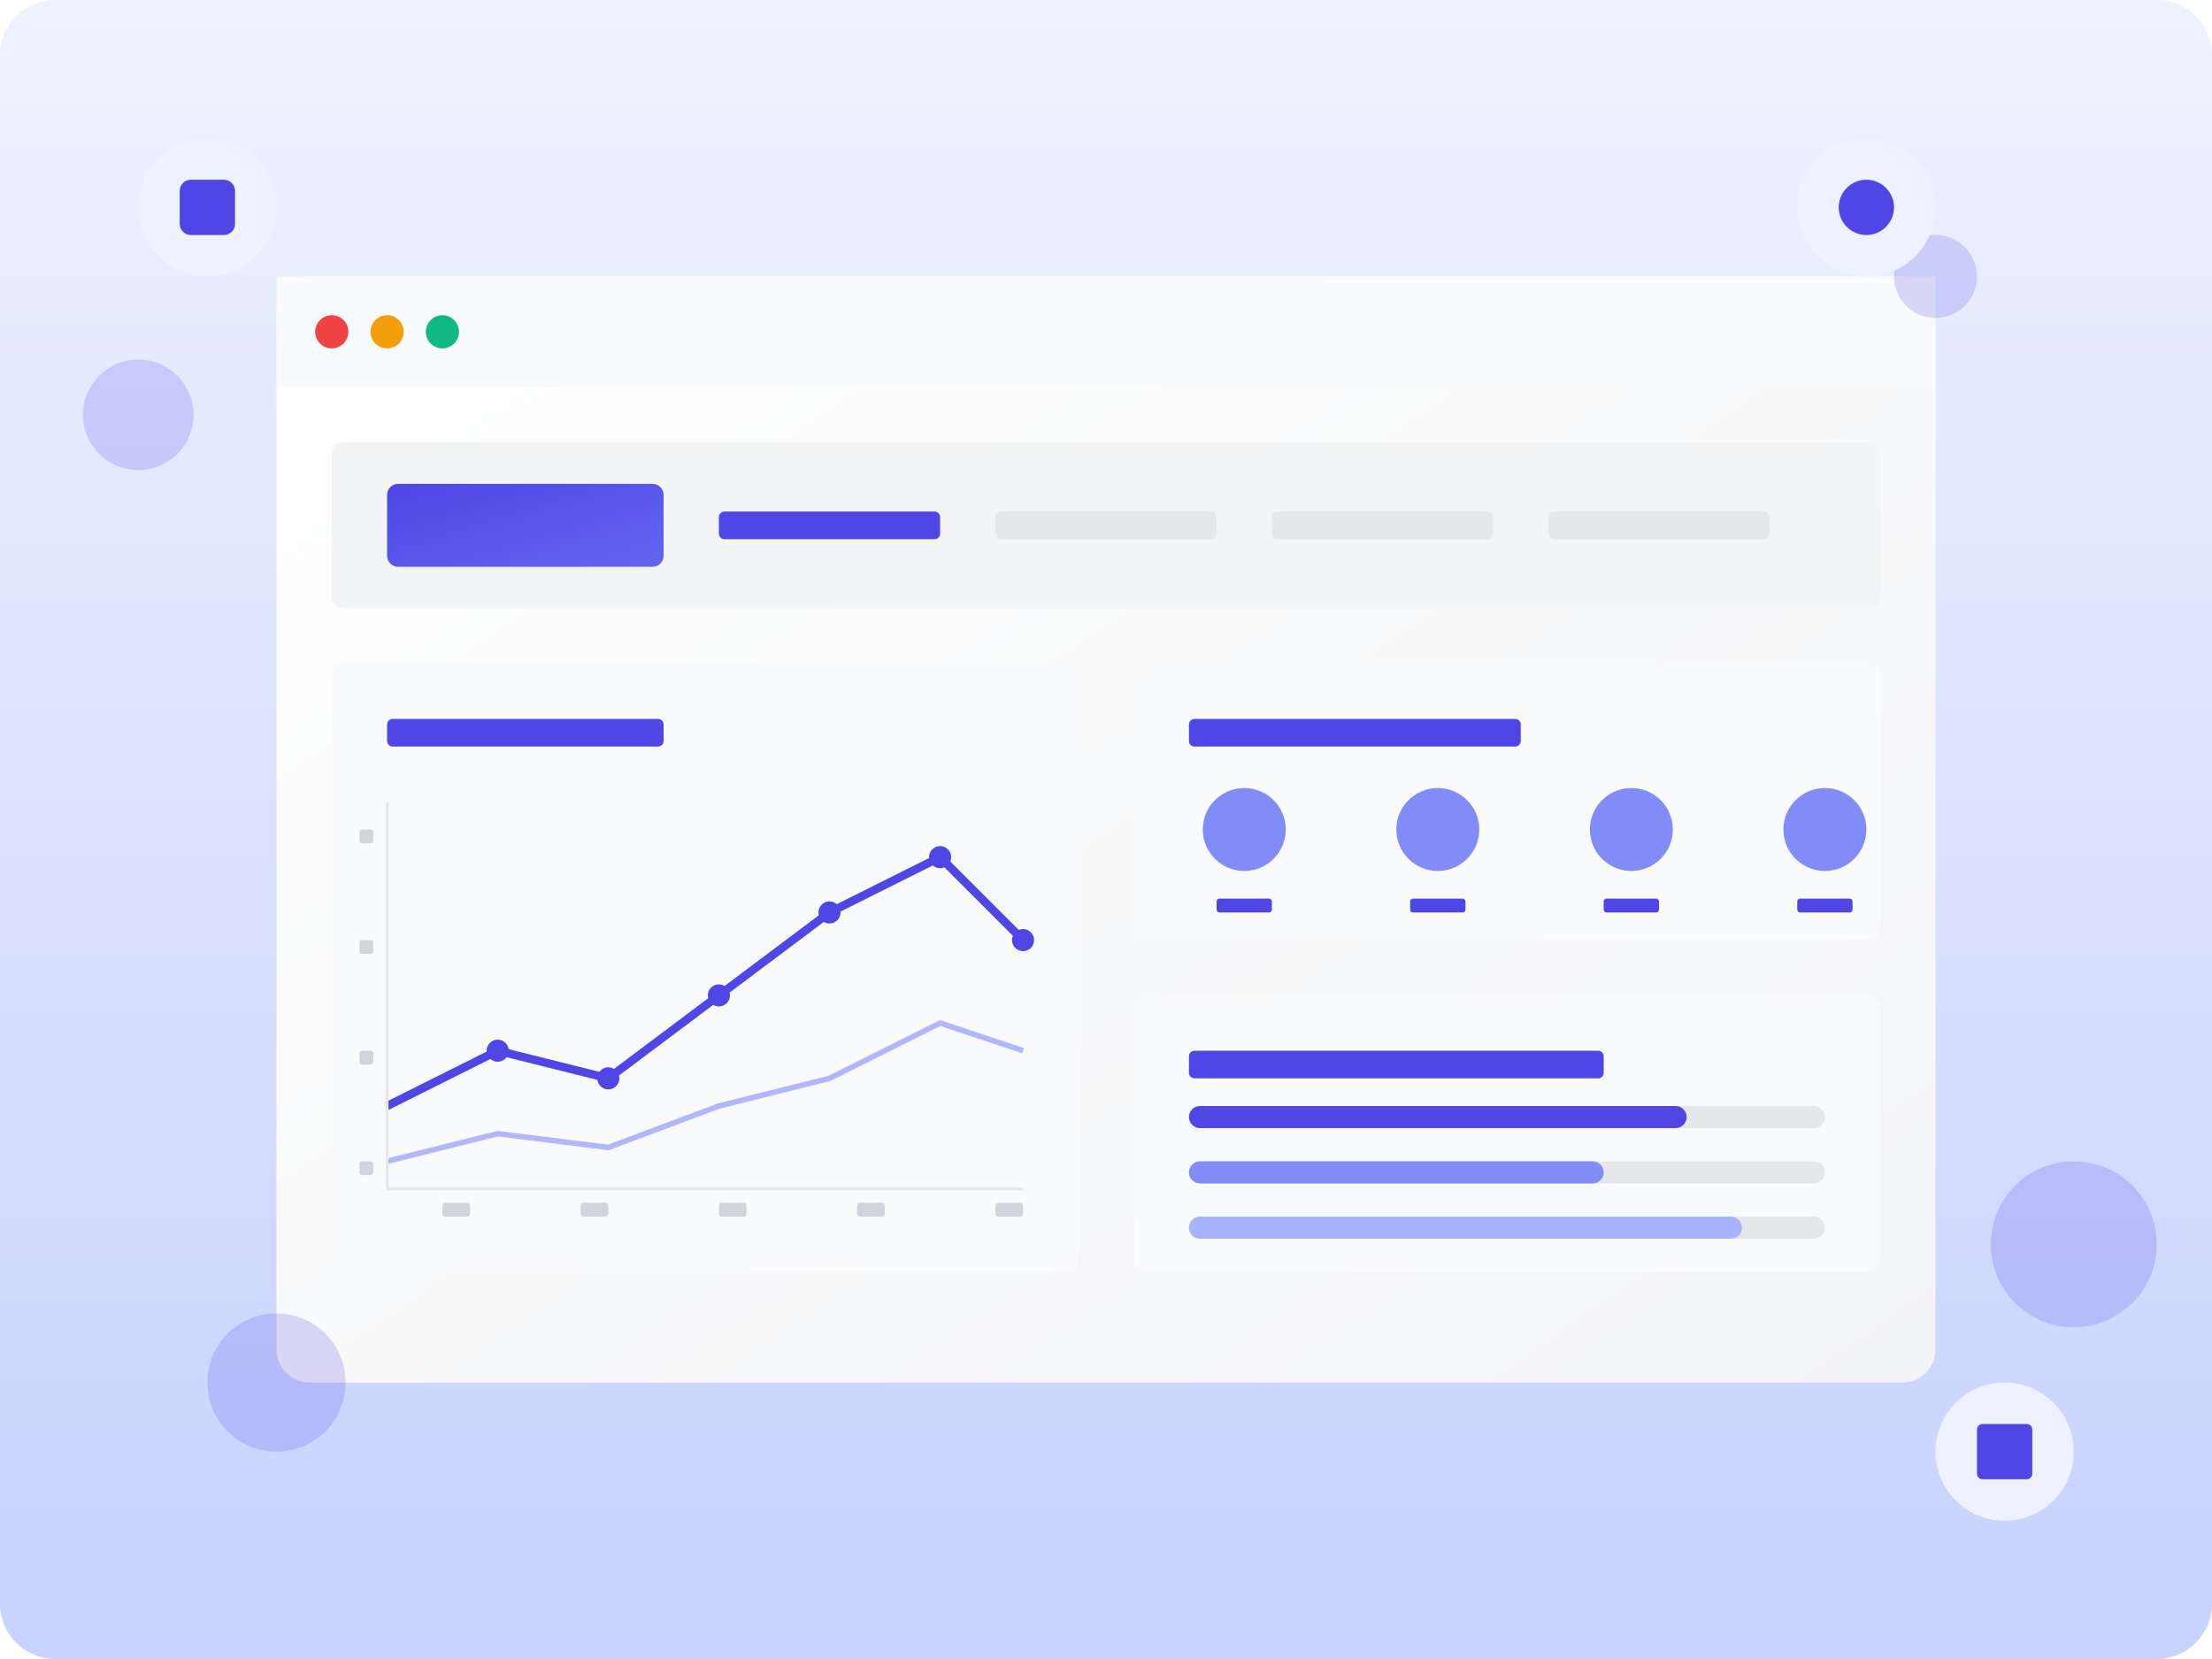
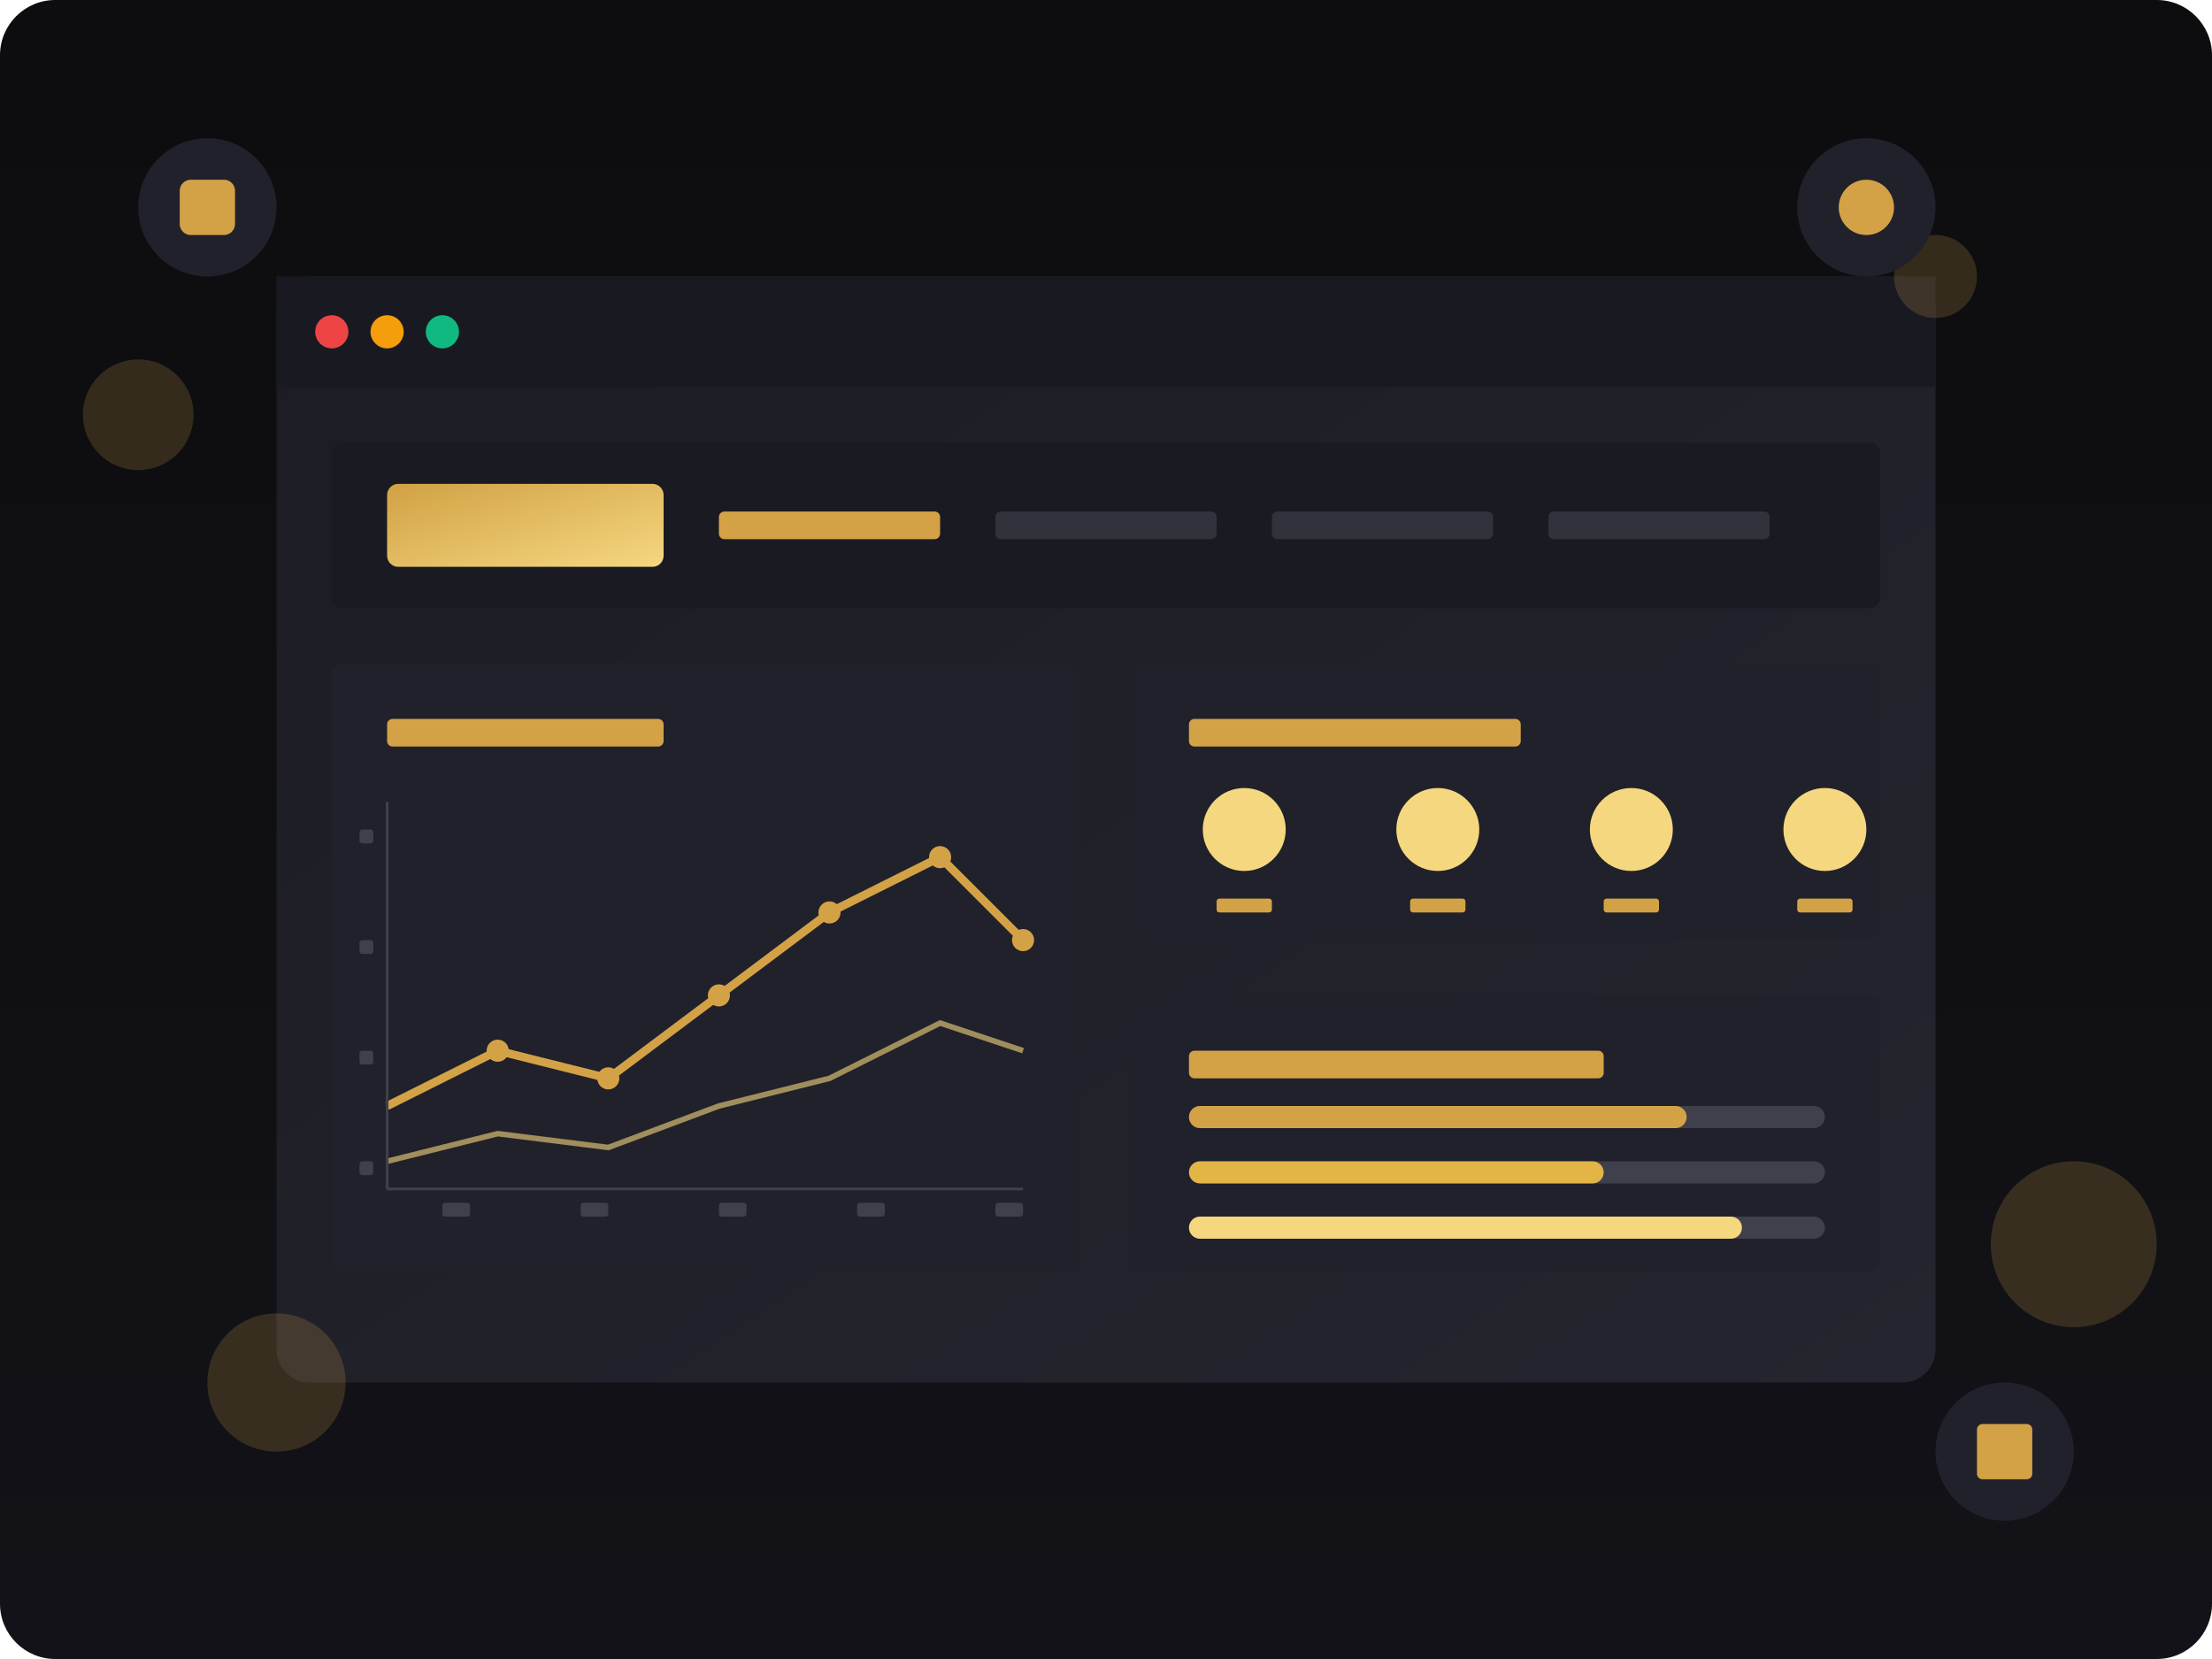
<svg xmlns="http://www.w3.org/2000/svg" width="800px" height="600px" viewBox="0 0 800 600" version="1.1">
  <defs>
    <linearGradient x1="50%" y1="0%" x2="50%" y2="100%" id="linearGradient-1">
-       <stop stop-color="#EEF2FF" offset="0%" />
-       <stop stop-color="#C7D2FE" offset="100%" />
+       <stop stop-color="#0D0D0F" offset="0%" />
+       <stop stop-color="#121218" offset="100%" />
    </linearGradient>
    <linearGradient x1="0%" y1="0%" x2="100%" y2="100%" id="linearGradient-2">
-       <stop stop-color="#4F46E5" offset="0%" />
-       <stop stop-color="#6366F1" offset="100%" />
+       <stop stop-color="#D1A145" offset="0%" />
+       <stop stop-color="#F5D77F" offset="100%" />
    </linearGradient>
    <linearGradient x1="0%" y1="0%" x2="100%" y2="100%" id="linearGradient-3">
-       <stop stop-color="#FFFFFF" offset="0%" />
-       <stop stop-color="#F3F4F6" offset="100%" />
+       <stop stop-color="#1C1C24" offset="0%" />
+       <stop stop-color="#25252F" offset="100%" />
    </linearGradient>
  </defs>
  <g id="Digital-Marketing" stroke="none" stroke-width="1" fill="none" fill-rule="evenodd">
    <rect id="Background" fill="url(#linearGradient-1)" x="0" y="0" width="800" height="600" rx="20" />
    <g id="Dashboard" transform="translate(100, 100)">
      <rect id="Window" fill="url(#linearGradient-3)" x="0" y="0" width="600" height="400" rx="12" />
-       <rect id="Toolbar" fill="#F9FAFB" x="0" y="0" width="600" height="40" rx="12 12 0 0" />
+       <rect id="Toolbar" fill="#191922" x="0" y="0" width="600" height="40" rx="12 12 0 0" />
      <circle id="Close" fill="#EF4444" cx="20" cy="20" r="6" />
      <circle id="Minimize" fill="#F59E0B" cx="40" cy="20" r="6" />
      <circle id="Expand" fill="#10B981" cx="60" cy="20" r="6" />
-       <rect id="Header" fill="#F3F4F6" x="20" y="60" width="560" height="60" rx="4" />
+       <rect id="Header" fill="#1A1A22" x="20" y="60" width="560" height="60" rx="4" />
      <rect id="Logo" fill="url(#linearGradient-2)" x="40" y="75" width="100" height="30" rx="4" />
-       <rect id="Tab1" fill="#4F46E5" x="160" y="85" width="80" height="10" rx="2" />
-       <rect id="Tab2" fill="#E5E7EB" x="260" y="85" width="80" height="10" rx="2" />
-       <rect id="Tab3" fill="#E5E7EB" x="360" y="85" width="80" height="10" rx="2" />
-       <rect id="Tab4" fill="#E5E7EB" x="460" y="85" width="80" height="10" rx="2" />
+       <rect id="Tab1" fill="#D4A246" x="160" y="85" width="80" height="10" rx="2" />
+       <rect id="Tab2" fill="#32323C" x="260" y="85" width="80" height="10" rx="2" />
+       <rect id="Tab3" fill="#32323C" x="360" y="85" width="80" height="10" rx="2" />
+       <rect id="Tab4" fill="#32323C" x="460" y="85" width="80" height="10" rx="2" />
      <g id="LeftPanel" transform="translate(20, 140)">
-         <rect id="GraphPanel" fill="#F9FAFB" x="0" y="0" width="270" height="220" rx="4" />
-         <rect id="GraphTitle" fill="#4F46E5" x="20" y="20" width="100" height="10" rx="2" />
-         <polyline id="GraphLine1" stroke="#4F46E5" stroke-width="3" points="20,160 60,140 100,150 140,120 180,90 220,70 250,100" />
-         <polyline id="GraphLine2" stroke="#818CF8" stroke-width="2" opacity="0.6" points="20,180 60,170 100,175 140,160 180,150 220,130 250,140" />
-         <circle fill="#4F46E5" cx="60" cy="140" r="4" />
-         <circle fill="#4F46E5" cx="100" cy="150" r="4" />
-         <circle fill="#4F46E5" cx="140" cy="120" r="4" />
-         <circle fill="#4F46E5" cx="180" cy="90" r="4" />
-         <circle fill="#4F46E5" cx="220" cy="70" r="4" />
-         <circle fill="#4F46E5" cx="250" cy="100" r="4" />
-         <line x1="20" y1="190" x2="250" y2="190" stroke="#E5E7EB" stroke-width="1" />
-         <line x1="20" y1="50" x2="20" y2="190" stroke="#E5E7EB" stroke-width="1" />
-         <rect id="XLabel1" fill="#D1D5DB" x="40" y="195" width="10" height="5" rx="1" />
-         <rect id="XLabel2" fill="#D1D5DB" x="90" y="195" width="10" height="5" rx="1" />
-         <rect id="XLabel3" fill="#D1D5DB" x="140" y="195" width="10" height="5" rx="1" />
-         <rect id="XLabel4" fill="#D1D5DB" x="190" y="195" width="10" height="5" rx="1" />
-         <rect id="XLabel5" fill="#D1D5DB" x="240" y="195" width="10" height="5" rx="1" />
-         <rect id="YLabel1" fill="#D1D5DB" x="10" y="60" width="5" height="5" rx="1" />
-         <rect id="YLabel2" fill="#D1D5DB" x="10" y="100" width="5" height="5" rx="1" />
-         <rect id="YLabel3" fill="#D1D5DB" x="10" y="140" width="5" height="5" rx="1" />
-         <rect id="YLabel4" fill="#D1D5DB" x="10" y="180" width="5" height="5" rx="1" />
+         <rect id="GraphPanel" fill="#21212B" x="0" y="0" width="270" height="220" rx="4" />
+         <rect id="GraphTitle" fill="#D4A246" x="20" y="20" width="100" height="10" rx="2" />
+         <polyline id="GraphLine1" stroke="#D4A246" stroke-width="3" points="20,160 60,140 100,150 140,120 180,90 220,70 250,100" />
+         <polyline id="GraphLine2" stroke="#F5D77F" stroke-width="2" opacity="0.6" points="20,180 60,170 100,175 140,160 180,150 220,130 250,140" />
+         <circle fill="#D4A246" cx="60" cy="140" r="4" />
+         <circle fill="#D4A246" cx="100" cy="150" r="4" />
+         <circle fill="#D4A246" cx="140" cy="120" r="4" />
+         <circle fill="#D4A246" cx="180" cy="90" r="4" />
+         <circle fill="#D4A246" cx="220" cy="70" r="4" />
+         <circle fill="#D4A246" cx="250" cy="100" r="4" />
+         <line x1="20" y1="190" x2="250" y2="190" stroke="#40404C" stroke-width="1" />
+         <line x1="20" y1="50" x2="20" y2="190" stroke="#40404C" stroke-width="1" />
+         <rect id="XLabel1" fill="#40404C" x="40" y="195" width="10" height="5" rx="1" />
+         <rect id="XLabel2" fill="#40404C" x="90" y="195" width="10" height="5" rx="1" />
+         <rect id="XLabel3" fill="#40404C" x="140" y="195" width="10" height="5" rx="1" />
+         <rect id="XLabel4" fill="#40404C" x="190" y="195" width="10" height="5" rx="1" />
+         <rect id="XLabel5" fill="#40404C" x="240" y="195" width="10" height="5" rx="1" />
+         <rect id="YLabel1" fill="#40404C" x="10" y="60" width="5" height="5" rx="1" />
+         <rect id="YLabel2" fill="#40404C" x="10" y="100" width="5" height="5" rx="1" />
+         <rect id="YLabel3" fill="#40404C" x="10" y="140" width="5" height="5" rx="1" />
+         <rect id="YLabel4" fill="#40404C" x="10" y="180" width="5" height="5" rx="1" />
      </g>
      <g id="RightPanel" transform="translate(310, 140)">
-         <rect id="StatsPanel" fill="#F9FAFB" x="0" y="0" width="270" height="100" rx="4" />
-         <rect id="StatsTitle" fill="#4F46E5" x="20" y="20" width="120" height="10" rx="2" />
-         <circle id="SocialIcon1" fill="#818CF8" cx="40" cy="60" r="15" />
-         <circle id="SocialIcon2" fill="#818CF8" cx="110" cy="60" r="15" />
-         <circle id="SocialIcon3" fill="#818CF8" cx="180" cy="60" r="15" />
-         <circle id="SocialIcon4" fill="#818CF8" cx="250" cy="60" r="15" />
-         <rect id="StatsBar1" fill="#4F46E5" x="30" y="85" width="20" height="5" rx="1" />
-         <rect id="StatsBar2" fill="#4F46E5" x="100" y="85" width="20" height="5" rx="1" />
-         <rect id="StatsBar3" fill="#4F46E5" x="170" y="85" width="20" height="5" rx="1" />
-         <rect id="StatsBar4" fill="#4F46E5" x="240" y="85" width="20" height="5" rx="1" />
-         <rect id="CampaignPanel" fill="#F9FAFB" x="0" y="120" width="270" height="100" rx="4" />
-         <rect id="CampaignTitle" fill="#4F46E5" x="20" y="140" width="150" height="10" rx="2" />
-         <rect id="ProgressBg1" fill="#E5E7EB" x="20" y="160" width="230" height="8" rx="4" />
-         <rect id="Progress1" fill="#4F46E5" x="20" y="160" width="180" height="8" rx="4" />
-         <rect id="ProgressBg2" fill="#E5E7EB" x="20" y="180" width="230" height="8" rx="4" />
-         <rect id="Progress2" fill="#818CF8" x="20" y="180" width="150" height="8" rx="4" />
-         <rect id="ProgressBg3" fill="#E5E7EB" x="20" y="200" width="230" height="8" rx="4" />
-         <rect id="Progress3" fill="#A5B4FC" x="20" y="200" width="200" height="8" rx="4" />
+         <rect id="StatsPanel" fill="#21212B" x="0" y="0" width="270" height="100" rx="4" />
+         <rect id="StatsTitle" fill="#D4A246" x="20" y="20" width="120" height="10" rx="2" />
+         <circle id="SocialIcon1" fill="#F5D77F" cx="40" cy="60" r="15" />
+         <circle id="SocialIcon2" fill="#F5D77F" cx="110" cy="60" r="15" />
+         <circle id="SocialIcon3" fill="#F5D77F" cx="180" cy="60" r="15" />
+         <circle id="SocialIcon4" fill="#F5D77F" cx="250" cy="60" r="15" />
+         <rect id="StatsBar1" fill="#D4A246" x="30" y="85" width="20" height="5" rx="1" />
+         <rect id="StatsBar2" fill="#D4A246" x="100" y="85" width="20" height="5" rx="1" />
+         <rect id="StatsBar3" fill="#D4A246" x="170" y="85" width="20" height="5" rx="1" />
+         <rect id="StatsBar4" fill="#D4A246" x="240" y="85" width="20" height="5" rx="1" />
+         <rect id="CampaignPanel" fill="#21212B" x="0" y="120" width="270" height="100" rx="4" />
+         <rect id="CampaignTitle" fill="#D4A246" x="20" y="140" width="150" height="10" rx="2" />
+         <rect id="ProgressBg1" fill="#40404C" x="20" y="160" width="230" height="8" rx="4" />
+         <rect id="Progress1" fill="#D4A246" x="20" y="160" width="180" height="8" rx="4" />
+         <rect id="ProgressBg2" fill="#40404C" x="20" y="180" width="230" height="8" rx="4" />
+         <rect id="Progress2" fill="#E2B546" x="20" y="180" width="150" height="8" rx="4" />
+         <rect id="ProgressBg3" fill="#40404C" x="20" y="200" width="230" height="8" rx="4" />
+         <rect id="Progress3" fill="#F5D77F" x="20" y="200" width="200" height="8" rx="4" />
      </g>
    </g>
-     <circle id="Dot1" fill="#4F46E5" opacity="0.2" cx="50" cy="150" r="20" />
-     <circle id="Dot2" fill="#4F46E5" opacity="0.2" cx="750" cy="450" r="30" />
-     <circle id="Dot3" fill="#4F46E5" opacity="0.2" cx="700" cy="100" r="15" />
-     <circle id="Dot4" fill="#4F46E5" opacity="0.2" cx="100" cy="500" r="25" />
+     <circle id="Dot1" fill="#D4A246" opacity="0.2" cx="50" cy="150" r="20" />
+     <circle id="Dot2" fill="#D4A246" opacity="0.2" cx="750" cy="450" r="30" />
+     <circle id="Dot3" fill="#D4A246" opacity="0.2" cx="700" cy="100" r="15" />
+     <circle id="Dot4" fill="#D4A246" opacity="0.2" cx="100" cy="500" r="25" />
    <g id="MarketingIcons" transform="translate(650, 50)">
-       <circle id="IconBg1" fill="#EEF2FF" cx="25" cy="25" r="25" />
-       <rect id="SearchIcon" fill="#4F46E5" x="15" y="15" width="20" height="20" rx="10" />
+       <circle id="IconBg1" fill="#21212B" cx="25" cy="25" r="25" />
+       <rect id="SearchIcon" fill="#D4A246" x="15" y="15" width="20" height="20" rx="10" />
    </g>
    <g id="MarketingIcons2" transform="translate(50, 50)">
-       <circle id="IconBg2" fill="#EEF2FF" cx="25" cy="25" r="25" />
-       <rect id="SocialIcon" fill="#4F46E5" x="15" y="15" width="20" height="20" rx="4" />
+       <circle id="IconBg2" fill="#21212B" cx="25" cy="25" r="25" />
+       <rect id="SocialIcon" fill="#D4A246" x="15" y="15" width="20" height="20" rx="4" />
    </g>
    <g id="MarketingIcons3" transform="translate(700, 500)">
-       <circle id="IconBg3" fill="#EEF2FF" cx="25" cy="25" r="25" />
-       <rect id="EmailIcon" fill="#4F46E5" x="15" y="15" width="20" height="20" rx="2" />
+       <circle id="IconBg3" fill="#21212B" cx="25" cy="25" r="25" />
+       <rect id="EmailIcon" fill="#D4A246" x="15" y="15" width="20" height="20" rx="2" />
    </g>
  </g>
</svg>
